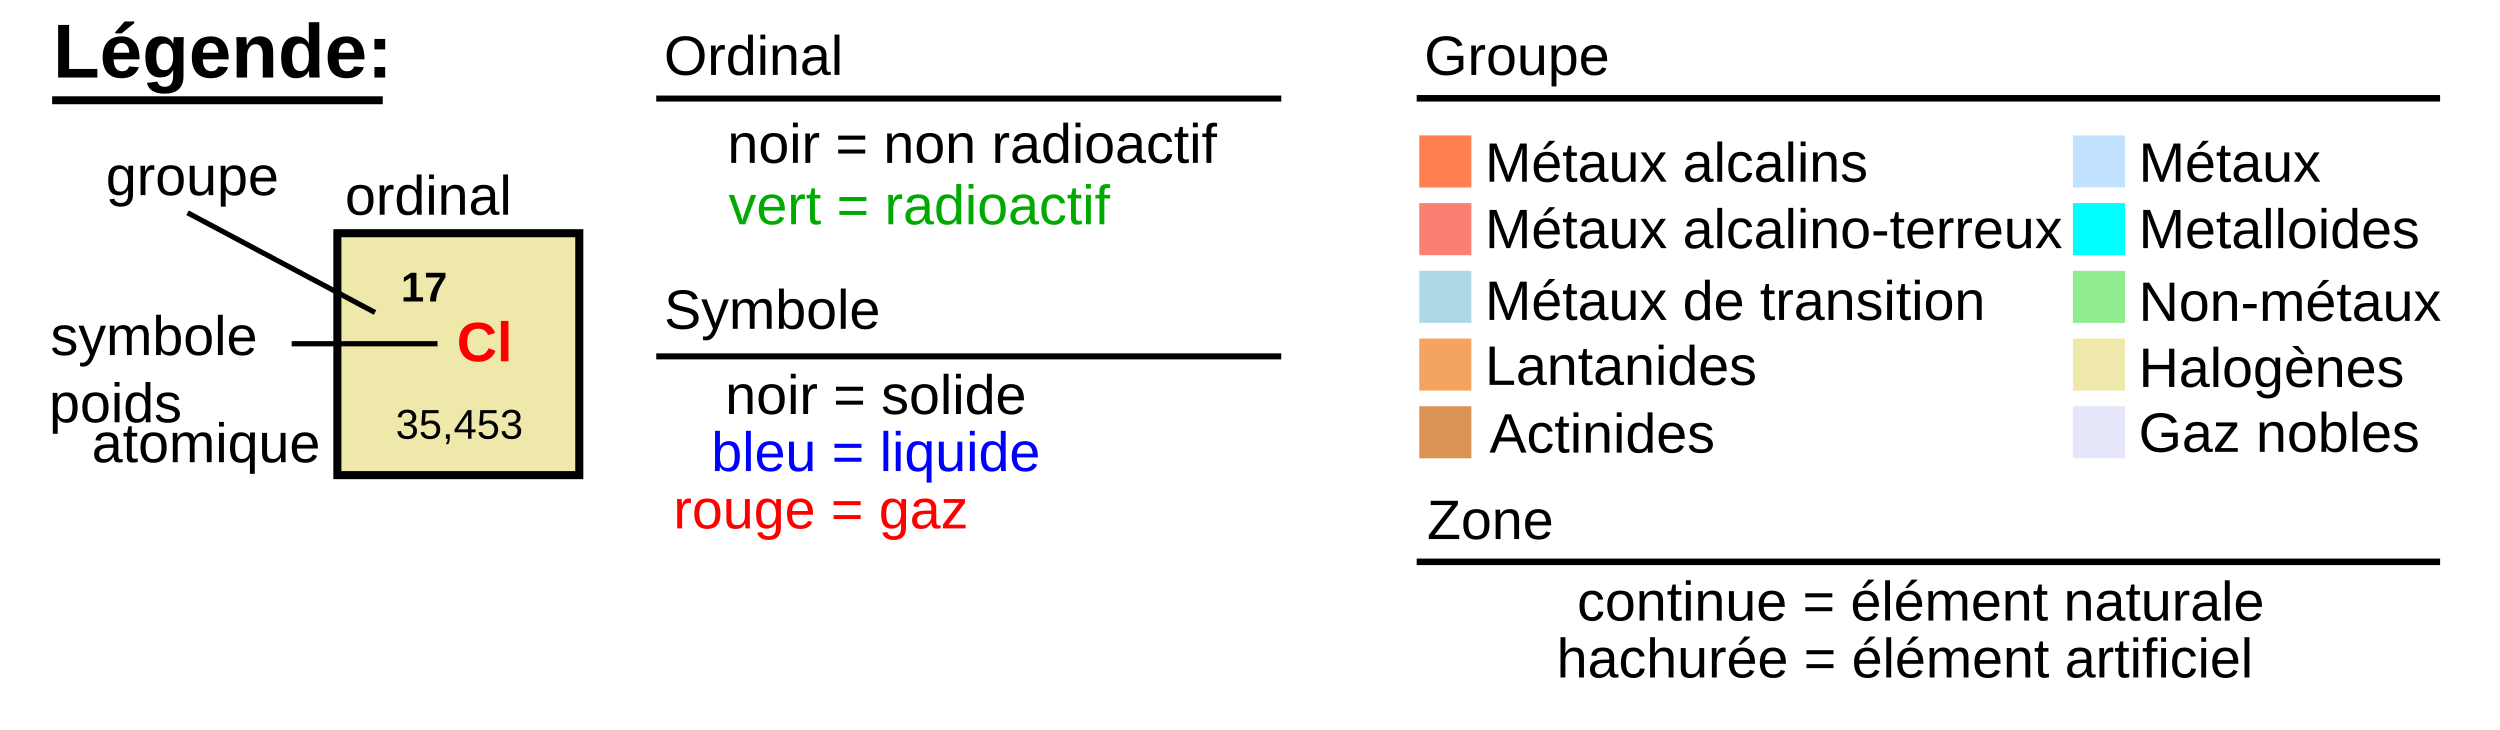
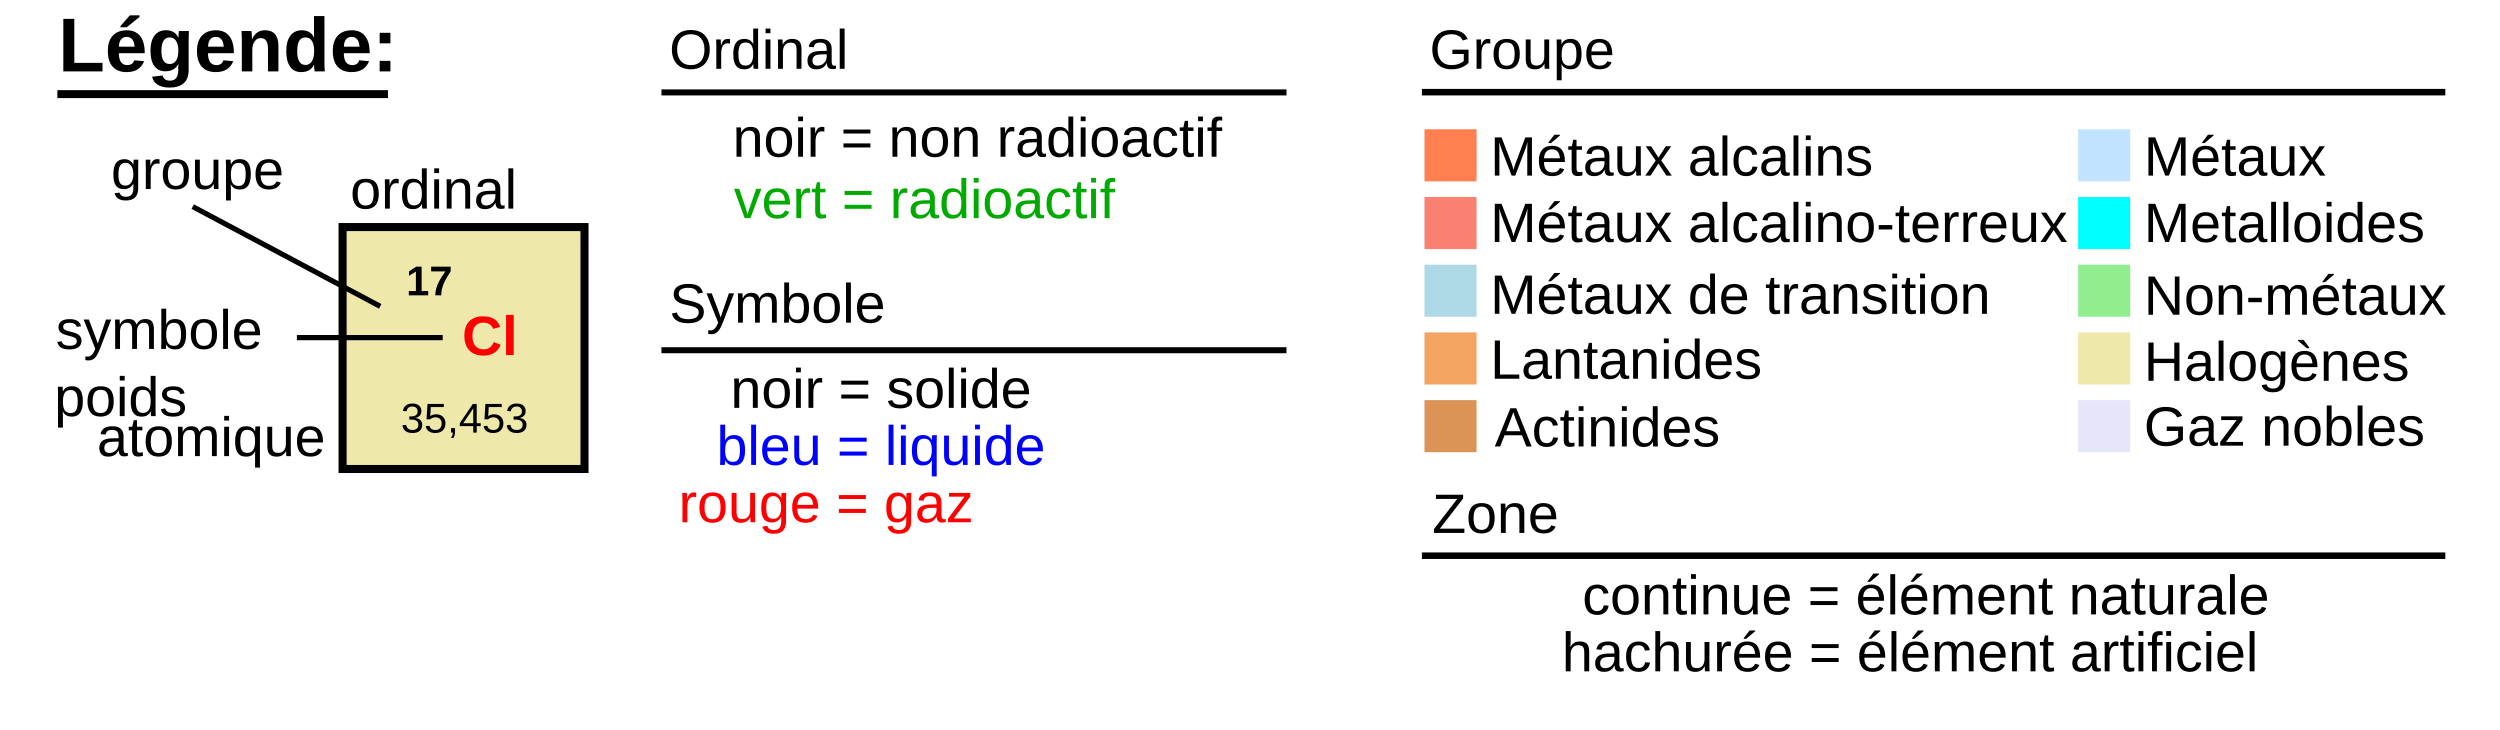
- <svg xmlns="http://www.w3.org/2000/svg" width="480" height="140" viewBox="0 0 480 140" version="1.1" id="svg970">
+ <svg xmlns="http://www.w3.org/2000/svg" width="960" height="280" viewBox="0 0 960 280" version="1.1" id="svg970">
  <defs id="defs964" />
-   <g id="layer1" transform="translate(0,-251.8687)">
-     <text id="text1515" style="font-size:10.667px;font-family:'Liberation Sans', sans-serif;text-anchor:middle;fill:#000000;stroke:none;stroke-width:0.75;stroke-linecap:square;-inkscape-font-specification:'Liberation Sans, sans-serif, Normal';font-weight:normal;font-style:normal;font-stretch:normal;font-variant:normal;text-align:center;writing-mode:lr;font-variant-ligatures:normal;font-variant-caps:normal;font-variant-numeric:normal;font-feature-settings:normal;" x="82.25" y="293.099">
-       <tspan style="font-size:10.667px;-inkscape-font-specification:'Liberation Sans, sans-serif, Normal';font-family:'Liberation Sans', sans-serif;font-weight:normal;font-style:normal;font-stretch:normal;font-variant:normal;text-anchor:middle;text-align:center;writing-mode:lr;font-variant-ligatures:normal;font-variant-caps:normal;font-variant-numeric:normal;font-feature-settings:normal;" id="tspan928">ordinal</tspan>
+   <g id="layer1" transform="translate(0,-111.8687)">
+     <text id="text1515" style="font-style:normal;font-variant:normal;font-weight:normal;font-stretch:normal;font-size:21.333px;font-family:'Liberation Sans';-inkscape-font-specification:'Liberation Sans, sans-serif, Normal';font-variant-ligatures:normal;font-variant-caps:normal;font-variant-numeric:normal;font-feature-settings:normal;text-align:center;writing-mode:lr-tb;text-anchor:middle;fill:#000000;stroke:none;stroke-width:1.5;stroke-linecap:square" x="166.5" y="191.972">
+       <tspan style="font-style:normal;font-variant:normal;font-weight:normal;font-stretch:normal;font-size:21.333px;font-family:'Liberation Sans';-inkscape-font-specification:'Liberation Sans, sans-serif, Normal';font-variant-ligatures:normal;font-variant-caps:normal;font-variant-numeric:normal;font-feature-settings:normal;text-align:center;writing-mode:lr-tb;text-anchor:middle;stroke-width:1.5" id="tspan928">ordinal</tspan>
    </text>
-     <text id="text1525" style="font-size:10.667px;font-family:'Liberation Sans', sans-serif;text-anchor:middle;fill:#000000;stroke:none;stroke-width:0.75;stroke-linecap:square;-inkscape-font-specification:'Liberation Sans, sans-serif, Normal';font-weight:normal;font-style:normal;font-stretch:normal;font-variant:normal;text-align:center;writing-mode:lr;font-variant-ligatures:normal;font-variant-caps:normal;font-variant-numeric:normal;font-feature-settings:normal;" x="36.929" y="289.332">
-       <tspan id="tspan890" style="font-size:10.667px;stroke-width:0.75;-inkscape-font-specification:'Liberation Sans, sans-serif, Normal';font-family:'Liberation Sans', sans-serif;font-weight:normal;font-style:normal;font-stretch:normal;font-variant:normal;text-anchor:middle;text-align:center;writing-mode:lr;font-variant-ligatures:normal;font-variant-caps:normal;font-variant-numeric:normal;font-feature-settings:normal;">groupe</tspan>
+     <text id="text1525" style="font-style:normal;font-variant:normal;font-weight:normal;font-stretch:normal;font-size:21.333px;font-family:'Liberation Sans';-inkscape-font-specification:'Liberation Sans, sans-serif, Normal';font-variant-ligatures:normal;font-variant-caps:normal;font-variant-numeric:normal;font-feature-settings:normal;text-align:center;writing-mode:lr-tb;text-anchor:middle;fill:#000000;stroke:none;stroke-width:1.5;stroke-linecap:square" x="75.857" y="184.438">
+       <tspan id="tspan890" style="font-style:normal;font-variant:normal;font-weight:normal;font-stretch:normal;font-size:21.333px;font-family:'Liberation Sans';-inkscape-font-specification:'Liberation Sans, sans-serif, Normal';font-variant-ligatures:normal;font-variant-caps:normal;font-variant-numeric:normal;font-feature-settings:normal;text-align:center;writing-mode:lr-tb;text-anchor:middle;stroke-width:1.5">groupe</tspan>
    </text>
-     <rect id="LegBoxRand-9" x="64.774" y="296.643" width="46.452" height="46.452" style="font-size:12px;font-family:'Liberation Sans';fill:#eee8aa;fill-opacity:1;stroke:#000000;stroke-width:1.548;stroke-linecap:square" />
-     <path style="font-size:12px;font-family:'Liberation Sans';fill:#000000;stroke:#000000;stroke-width:1;stroke-miterlimit:4;stroke-dasharray:none" d="m 72,311.869 -36,-19.152" id="LegLinieSerie-3" />
-     <text id="text1503-6" style="font-weight:bold;font-size:9px;font-family:'Liberation Sans', sans-serif;text-anchor:end;fill:#ff0000;stroke:none;stroke-width:0.75;stroke-linecap:square" x="98.387" y="321.226">
-       <tspan style="font-size:10.667px" id="tspan932-0">Cl</tspan>
+     <rect id="LegBoxRand-9" x="131.548" y="199.06" width="92.903" height="92.903" style="font-size:12px;font-family:'Liberation Sans';fill:#eee8aa;fill-opacity:1;stroke:#000000;stroke-width:3.097;stroke-linecap:square" />
+     <path style="font-size:12px;font-family:'Liberation Sans';fill:#000000;stroke:#000000;stroke-width:2;stroke-miterlimit:4;stroke-dasharray:none" d="M 146,229.512 74,191.208" id="LegLinieSerie-3" />
+     <text id="text1503-6" style="font-weight:bold;font-size:18px;font-family:'Liberation Sans';text-anchor:end;fill:#ff0000;stroke:none;stroke-width:1.5;stroke-linecap:square" x="198.774" y="248.226">
+       <tspan style="font-size:21.333px;stroke-width:1.5" id="tspan932-0">Cl</tspan>
    </text>
-     <text id="text1505-6" style="font-weight:bold;font-size:9px;font-family:'Liberation Sans', sans-serif;text-anchor:start;fill:#000000;stroke:none;stroke-width:0.75;stroke-linecap:square" x="76.984" y="309.751">
-       <tspan style="font-style:normal;font-variant:normal;font-weight:bold;font-stretch:normal;font-size:8px;font-family:'Liberation Sans', sans-serif;-inkscape-font-specification:'Liberation Sans, sans-serif Bold'" id="tspan934-2">17</tspan>
+     <text id="text1505-6" style="font-weight:bold;font-size:18px;font-family:'Liberation Sans';text-anchor:start;fill:#000000;stroke:none;stroke-width:1.5;stroke-linecap:square" x="155.968" y="225.277">
+       <tspan style="font-style:normal;font-variant:normal;font-weight:bold;font-stretch:normal;font-size:16px;font-family:'Liberation Sans';-inkscape-font-specification:'Liberation Sans, sans-serif Bold';stroke-width:1.5" id="tspan934-2">17</tspan>
    </text>
-     <text id="text1509-6" style="font-size:6.75px;font-family:'Liberation Sans', sans-serif;text-anchor:start;fill:#000000;stroke:none;stroke-width:0.75;stroke-linecap:square" x="75.963" y="336.108">
-       <tspan style="font-size:8px" id="tspan930-1">35,453</tspan>
+     <text id="text1509-6" style="font-size:13.5px;font-family:'Liberation Sans';text-anchor:start;fill:#000000;stroke:none;stroke-width:1.5;stroke-linecap:square" x="153.927" y="277.991">
+       <tspan style="font-size:16px;stroke-width:1.5" id="tspan930-1">35,453</tspan>
    </text>
-     <path id="path1106" d="M 84,317.869 H 56" style="font-size:12px;font-family:'Liberation Sans';fill:#000000;stroke:#000000;stroke-width:1;stroke-miterlimit:4;stroke-dasharray:none" />
-     <text id="text1517" style="font-style:normal;font-variant:normal;font-weight:normal;font-stretch:normal;font-size:10.667px;font-family:'Liberation Sans', sans-serif;-inkscape-font-specification:'Liberation Sans, sans-serif, Normal';font-variant-ligatures:normal;font-variant-caps:normal;font-variant-numeric:normal;font-feature-settings:normal;text-align:end;writing-mode:lr-tb;text-anchor:end;fill:#000000;stroke:none;stroke-width:0.75;stroke-linecap:square" x="49.422" y="320.037">symbole</text>
-     <text id="text1529" style="font-size:9px;font-family:'Liberation Sans', sans-serif;fill:#000000;stroke:none;stroke-width:0.75;stroke-linecap:square" y="266.251" x="127.495">
-       <tspan style="font-size:10.667px" id="tspan1794">Ordinal</tspan>
+     <path id="path1106" d="M 170,241.512 H 114" style="font-size:12px;font-family:'Liberation Sans';fill:#000000;stroke:#000000;stroke-width:2;stroke-miterlimit:4;stroke-dasharray:none" />
+     <text id="text1517" style="font-style:normal;font-variant:normal;font-weight:normal;font-stretch:normal;font-size:21.333px;font-family:'Liberation Sans';-inkscape-font-specification:'Liberation Sans, sans-serif, Normal';font-variant-ligatures:normal;font-variant-caps:normal;font-variant-numeric:normal;font-feature-settings:normal;text-align:end;writing-mode:lr-tb;text-anchor:end;fill:#000000;stroke:none;stroke-width:1.5;stroke-linecap:square" x="100.844" y="245.848">symbole</text>
+     <text id="text1529" style="font-size:18px;font-family:'Liberation Sans';fill:#000000;stroke:none;stroke-width:1.5;stroke-linecap:square" y="138.276" x="256.989">
+       <tspan style="font-size:21.333px;stroke-width:1.5" id="tspan1794">Ordinal</tspan>
    </text>
-     <line id="line1531" style="font-size:12px;font-family:'Liberation Sans', sans-serif;fill:none;stroke:#000000;stroke-width:1.156;stroke-linecap:square" y2="270.791" x2="245.431" y1="270.791" x1="126.578" />
-     <text id="text1537" style="font-style:normal;font-variant:normal;font-weight:normal;font-stretch:normal;font-size:9px;font-family:'Liberation Sans';-inkscape-font-specification:'Liberation Sans, Normal';font-variant-ligatures:normal;font-variant-caps:normal;font-variant-numeric:normal;font-feature-settings:normal;text-align:start;writing-mode:lr-tb;text-anchor:start;fill:#000000;stroke:none;stroke-width:0.75;stroke-linecap:square" x="139.667" y="283.144">
-       <tspan id="tspan9444" x="139.667" y="283.144" style="font-size:10.667px;stroke-width:0.75">noir = non radioactif</tspan>
+     <line id="line1531" style="font-size:12px;font-family:'Liberation Sans';fill:none;stroke:#000000;stroke-width:2.313;stroke-linecap:square" y2="147.355" x2="492.863" y1="147.355" x1="255.157" />
+     <text id="text1537" style="font-style:normal;font-variant:normal;font-weight:normal;font-stretch:normal;font-size:18px;font-family:'Liberation Sans';-inkscape-font-specification:'Liberation Sans, Normal';font-variant-ligatures:normal;font-variant-caps:normal;font-variant-numeric:normal;font-feature-settings:normal;text-align:start;writing-mode:lr-tb;text-anchor:start;fill:#000000;stroke:none;stroke-width:1.5;stroke-linecap:square" x="281.335" y="172.062">
+       <tspan id="tspan9444" x="281.335" y="172.062" style="font-size:21.333px;stroke-width:1.5">noir = non radioactif</tspan>
    </text>
-     <text id="text1543" style="font-style:normal;font-variant:normal;font-weight:normal;font-stretch:normal;font-size:9px;font-family:'Liberation Sans';-inkscape-font-specification:'Liberation Sans, Normal';font-variant-ligatures:normal;font-variant-caps:normal;font-variant-numeric:normal;font-feature-settings:normal;text-align:start;writing-mode:lr-tb;text-anchor:start;fill:#00aa00;stroke:none;stroke-width:0.75;stroke-linecap:square" x="139.893" y="294.93">
-       <tspan id="tspan9442" x="139.893" y="294.93" style="font-size:10.667px;stroke-width:0.75">vert = radioactif</tspan>
+     <text id="text1543" style="font-style:normal;font-variant:normal;font-weight:normal;font-stretch:normal;font-size:18px;font-family:'Liberation Sans';-inkscape-font-specification:'Liberation Sans, Normal';font-variant-ligatures:normal;font-variant-caps:normal;font-variant-numeric:normal;font-feature-settings:normal;text-align:start;writing-mode:lr-tb;text-anchor:start;fill:#00aa00;stroke:none;stroke-width:1.5;stroke-linecap:square" x="281.786" y="195.634">
+       <tspan id="tspan9442" x="281.786" y="195.634" style="font-size:21.333px;stroke-width:1.5">vert = radioactif</tspan>
    </text>
-     <text id="text1546" style="font-size:9px;font-family:'Liberation Sans', sans-serif;fill:#000000;stroke:none;stroke-width:0.75;stroke-linecap:square" y="315.001" x="127.516">
-       <tspan style="font-size:10.667px" id="tspan1796">Symbole</tspan>
+     <text id="text1546" style="font-size:18px;font-family:'Liberation Sans';fill:#000000;stroke:none;stroke-width:1.5;stroke-linecap:square" y="235.777" x="257.031">
+       <tspan style="font-size:21.333px;stroke-width:1.5" id="tspan1796">Symbole</tspan>
    </text>
-     <line id="line1548" style="font-size:12px;font-family:'Liberation Sans', sans-serif;fill:none;stroke:#000000;stroke-width:1.156;stroke-linecap:square" y2="320.291" x2="245.422" y1="320.291" x1="126.578" />
-     <text id="text1554" style="font-style:normal;font-variant:normal;font-weight:normal;font-stretch:normal;font-size:9px;font-family:'Liberation Sans';-inkscape-font-specification:'Liberation Sans, Normal';font-variant-ligatures:normal;font-variant-caps:normal;font-variant-numeric:normal;font-feature-settings:normal;text-align:start;writing-mode:lr-tb;text-anchor:start;fill:#000000;stroke:none;stroke-width:0.75;stroke-linecap:square" x="139.25" y="331.358">
-       <tspan id="tspan9463" x="139.25" y="331.358" style="font-size:10.667px;stroke-width:0.75">noir = solide</tspan>
+     <line id="line1548" style="font-size:12px;font-family:'Liberation Sans';fill:none;stroke:#000000;stroke-width:2.313;stroke-linecap:square" y2="246.355" x2="492.844" y1="246.355" x1="255.156" />
+     <text id="text1554" style="font-style:normal;font-variant:normal;font-weight:normal;font-stretch:normal;font-size:18px;font-family:'Liberation Sans';-inkscape-font-specification:'Liberation Sans, Normal';font-variant-ligatures:normal;font-variant-caps:normal;font-variant-numeric:normal;font-feature-settings:normal;text-align:start;writing-mode:lr-tb;text-anchor:start;fill:#000000;stroke:none;stroke-width:1.5;stroke-linecap:square" x="280.5" y="268.491">
+       <tspan id="tspan9463" x="280.5" y="268.491" style="font-size:21.333px;stroke-width:1.5">noir = solide</tspan>
    </text>
-     <text id="text1560" style="font-style:normal;font-variant:normal;font-weight:normal;font-stretch:normal;font-size:9px;font-family:'Liberation Sans';-inkscape-font-specification:'Liberation Sans, Normal';font-variant-ligatures:normal;font-variant-caps:normal;font-variant-numeric:normal;font-feature-settings:normal;text-align:start;writing-mode:lr-tb;text-anchor:start;fill:#0000ff;stroke:none;stroke-width:0.75;stroke-linecap:square" x="136.572" y="342.311">
-       <tspan id="tspan9465" x="136.572" y="342.311" style="font-size:10.667px;stroke-width:0.75">bleu = liquide</tspan>
+     <text id="text1560" style="font-style:normal;font-variant:normal;font-weight:normal;font-stretch:normal;font-size:18px;font-family:'Liberation Sans';-inkscape-font-specification:'Liberation Sans, Normal';font-variant-ligatures:normal;font-variant-caps:normal;font-variant-numeric:normal;font-feature-settings:normal;text-align:start;writing-mode:lr-tb;text-anchor:start;fill:#0000ff;stroke:none;stroke-width:1.5;stroke-linecap:square" x="275.143" y="290.395">
+       <tspan id="tspan9465" x="275.143" y="290.395" style="font-size:21.333px;stroke-width:1.5">bleu = liquide</tspan>
    </text>
-     <text id="text1566" style="font-style:normal;font-variant:normal;font-weight:normal;font-stretch:normal;font-size:9px;font-family:'Liberation Sans';-inkscape-font-specification:'Liberation Sans, Normal';font-variant-ligatures:normal;font-variant-caps:normal;font-variant-numeric:normal;font-feature-settings:normal;text-align:start;writing-mode:lr-tb;text-anchor:start;fill:#ff0000;stroke:none;stroke-width:0.75;stroke-linecap:square" x="129.292" y="353.323">
-       <tspan id="tspan9467" x="129.292" y="353.323" style="font-size:10.667px;stroke-width:0.75">rouge = gaz</tspan>
+     <text id="text1566" style="font-style:normal;font-variant:normal;font-weight:normal;font-stretch:normal;font-size:18px;font-family:'Liberation Sans';-inkscape-font-specification:'Liberation Sans, Normal';font-variant-ligatures:normal;font-variant-caps:normal;font-variant-numeric:normal;font-feature-settings:normal;text-align:start;writing-mode:lr-tb;text-anchor:start;fill:#ff0000;stroke:none;stroke-width:1.5;stroke-linecap:square" x="260.583" y="312.419">
+       <tspan id="tspan9467" x="260.583" y="312.419" style="font-size:21.333px;stroke-width:1.5">rouge = gaz</tspan>
    </text>
-     <text style="font-size:9px;font-family:'Liberation Sans', sans-serif;fill:#000000;stroke:none;stroke-width:0.75;stroke-linecap:square" id="text1569" y="266.251" x="273.464">
-       <tspan style="font-size:10.667px" id="tspan1779">Groupe</tspan>
+     <text style="font-size:18px;font-family:'Liberation Sans';fill:#000000;stroke:none;stroke-width:1.5;stroke-linecap:square" id="text1569" y="138.276" x="548.928">
+       <tspan style="font-size:21.333px;stroke-width:1.5" id="tspan1779">Groupe</tspan>
    </text>
-     <line id="line1571" style="font-size:12px;font-family:'Liberation Sans', sans-serif;fill:none;stroke:#000000;stroke-width:1.253;stroke-linecap:square" y2="270.742" x2="467.876" y1="270.742" x1="272.63" />
-     <rect style="font-size:12px;font-family:'Liberation Sans', sans-serif;fill:#ff7f50;fill-opacity:1;stroke:none;stroke-width:1;stroke-linecap:square" id="SmallFarbe01" height="10" width="10" y="277.869" x="272.5" />
-     <rect style="font-size:12px;font-family:'Liberation Sans', sans-serif;fill:#fa8072;fill-opacity:1;stroke:none;stroke-width:1;stroke-linecap:square" id="SmallFarbe02" height="10" width="10" y="290.869" x="272.5" />
-     <rect style="font-size:12px;font-family:'Liberation Sans', sans-serif;fill:#add8e6;fill-opacity:1;stroke:none;stroke-width:1;stroke-linecap:square" id="SmallFarbe03" height="10" width="10" y="303.869" x="272.5" />
-     <rect style="font-size:12px;font-family:'Liberation Sans', sans-serif;fill:#f4a460;fill-opacity:1;stroke:none;stroke-width:1;stroke-linecap:square" id="SmallFarbe04" height="10" width="10" y="316.869" x="272.5" />
-     <rect style="font-size:12px;font-family:'Liberation Sans', sans-serif;fill:#db9356;fill-opacity:1;stroke:none;stroke-width:1;stroke-linecap:square" id="SmallFarbe05" height="10" width="10" y="329.869" x="272.5" />
-     <rect style="font-size:12px;font-family:'Liberation Sans', sans-serif;fill:#c1e3ff;fill-opacity:1;stroke:none;stroke-width:1;stroke-linecap:square" id="SmallFarbe06" height="10" width="10" y="277.869" x="398" />
-     <rect style="font-size:12px;font-family:'Liberation Sans', sans-serif;fill:#00ffff;fill-opacity:1;stroke:none;stroke-width:1;stroke-linecap:square" id="SmallFarbe07" height="10" width="10" y="290.869" x="398" />
-     <rect style="font-size:12px;font-family:'Liberation Sans', sans-serif;fill:#90ee90;fill-opacity:1;stroke:none;stroke-width:1;stroke-linecap:square" id="SmallFarbe08" height="10" width="10" y="303.869" x="398" />
-     <rect style="font-size:12px;font-family:'Liberation Sans', sans-serif;fill:#eee8aa;fill-opacity:1;stroke:none;stroke-width:1;stroke-linecap:square" id="SmallFarbe09" height="10" width="10" y="316.869" x="398" />
-     <rect style="font-size:12px;font-family:'Liberation Sans', sans-serif;fill:#e6e6fa;fill-opacity:1;stroke:none;stroke-width:1;stroke-linecap:square" id="SmallFarbe10" height="10" width="10" y="329.869" x="398" />
-     <text style="font-style:normal;font-variant:normal;font-weight:normal;font-stretch:normal;font-size:10.667px;font-family:'Liberation Sans';-inkscape-font-specification:'Liberation Sans, Normal';font-variant-ligatures:normal;font-variant-caps:normal;font-variant-numeric:normal;font-feature-settings:normal;text-align:start;writing-mode:lr-tb;text-anchor:start;fill:#000000;stroke:none;stroke-width:0.75;stroke-linecap:square" id="text1583" y="286.765" x="285.125">Métaux alcalins</text>
-     <text style="font-style:normal;font-variant:normal;font-weight:normal;font-stretch:normal;font-size:10.667px;font-family:'Liberation Sans';-inkscape-font-specification:'Liberation Sans, Normal';font-variant-ligatures:normal;font-variant-caps:normal;font-variant-numeric:normal;font-feature-settings:normal;text-align:start;writing-mode:lr-tb;text-anchor:start;fill:#000000;stroke:none;stroke-width:0.75;stroke-linecap:square" id="text1585" y="299.515" x="285.125">Métaux alcalino-terreux</text>
-     <text style="font-style:normal;font-variant:normal;font-weight:normal;font-stretch:normal;font-size:10.667px;font-family:'Liberation Sans';-inkscape-font-specification:'Liberation Sans, Normal';font-variant-ligatures:normal;font-variant-caps:normal;font-variant-numeric:normal;font-feature-settings:normal;text-align:start;writing-mode:lr-tb;text-anchor:start;fill:#000000;stroke:none;stroke-width:0.75;stroke-linecap:square" id="text1587" y="313.298" x="285.125">Métaux de transition</text>
-     <text style="font-style:normal;font-variant:normal;font-weight:normal;font-stretch:normal;font-size:10.667px;font-family:'Liberation Sans';-inkscape-font-specification:'Liberation Sans, Normal';font-variant-ligatures:normal;font-variant-caps:normal;font-variant-numeric:normal;font-feature-settings:normal;text-align:start;writing-mode:lr-tb;text-anchor:start;fill:#000000;stroke:none;stroke-width:0.75;stroke-linecap:square" id="text1589" y="325.765" x="285.125">Lantanides</text>
-     <text style="font-style:normal;font-variant:normal;font-weight:normal;font-stretch:normal;font-size:10.667px;font-family:'Liberation Sans';-inkscape-font-specification:'Liberation Sans, Normal';font-variant-ligatures:normal;font-variant-caps:normal;font-variant-numeric:normal;font-feature-settings:normal;text-align:start;writing-mode:lr-tb;text-anchor:start;fill:#000000;stroke:none;stroke-width:0.75;stroke-linecap:square" id="text1591" y="338.765" x="285.98">Actinides</text>
-     <text style="font-style:normal;font-variant:normal;font-weight:normal;font-stretch:normal;font-size:10.667px;font-family:'Liberation Sans';-inkscape-font-specification:'Liberation Sans, Normal';font-variant-ligatures:normal;font-variant-caps:normal;font-variant-numeric:normal;font-feature-settings:normal;text-align:start;writing-mode:lr-tb;text-anchor:start;fill:#000000;stroke:none;stroke-width:0.75;stroke-linecap:square" id="text1593" y="286.765" x="410.625">Métaux</text>
-     <text style="font-style:normal;font-variant:normal;font-weight:normal;font-stretch:normal;font-size:10.667px;font-family:'Liberation Sans';-inkscape-font-specification:'Liberation Sans, Normal';font-variant-ligatures:normal;font-variant-caps:normal;font-variant-numeric:normal;font-feature-settings:normal;text-align:start;writing-mode:lr-tb;text-anchor:start;fill:#000000;stroke:none;stroke-width:0.75;stroke-linecap:square" id="text1595" y="299.515" x="410.625">Metalloides</text>
-     <text style="font-style:normal;font-variant:normal;font-weight:normal;font-stretch:normal;font-size:10.667px;font-family:'Liberation Sans';-inkscape-font-specification:'Liberation Sans, Normal';font-variant-ligatures:normal;font-variant-caps:normal;font-variant-numeric:normal;font-feature-settings:normal;text-align:start;writing-mode:lr-tb;text-anchor:start;fill:#000000;stroke:none;stroke-width:0.75;stroke-linecap:square" id="text1597" y="313.479" x="410.625">Non-métaux</text>
-     <text style="font-style:normal;font-variant:normal;font-weight:normal;font-stretch:normal;font-size:10.667px;font-family:'Liberation Sans';-inkscape-font-specification:'Liberation Sans, Normal';font-variant-ligatures:normal;font-variant-caps:normal;font-variant-numeric:normal;font-feature-settings:normal;text-align:start;writing-mode:lr-tb;text-anchor:start;fill:#000000;stroke:none;stroke-width:0.75;stroke-linecap:square" id="text1599" y="326.155" x="410.625">Halogènes</text>
-     <text style="font-style:normal;font-variant:normal;font-weight:normal;font-stretch:normal;font-size:10.667px;font-family:'Liberation Sans';-inkscape-font-specification:'Liberation Sans, Normal';font-variant-ligatures:normal;font-variant-caps:normal;font-variant-numeric:normal;font-feature-settings:normal;text-align:start;writing-mode:lr-tb;text-anchor:start;fill:#000000;stroke:none;stroke-width:0.75;stroke-linecap:square" id="text1601" y="338.619" x="410.625">Gaz nobles</text>
-     <text id="text1604" style="font-size:9px;font-family:'Liberation Sans', sans-serif;fill:#000000;stroke:none;stroke-width:0.75;stroke-linecap:square" y="355.369" x="273.98">
-       <tspan id="tspan1781" style="font-size:10.667px">Zone</tspan>
+     <line id="line1571" style="font-size:12px;font-family:'Liberation Sans';fill:none;stroke:#000000;stroke-width:2.505;stroke-linecap:square" y2="147.259" x2="937.752" y1="147.259" x1="547.261" />
+     <rect style="font-size:12px;font-family:'Liberation Sans';fill:#ff7f50;fill-opacity:1;stroke:none;stroke-width:2;stroke-linecap:square" id="SmallFarbe01" height="20" width="20" y="161.512" x="547.001" />
+     <rect style="font-size:12px;font-family:'Liberation Sans';fill:#fa8072;fill-opacity:1;stroke:none;stroke-width:2;stroke-linecap:square" id="SmallFarbe02" height="20" width="20" y="187.512" x="547.001" />
+     <rect style="font-size:12px;font-family:'Liberation Sans';fill:#add8e6;fill-opacity:1;stroke:none;stroke-width:2;stroke-linecap:square" id="SmallFarbe03" height="20" width="20" y="213.512" x="547.001" />
+     <rect style="font-size:12px;font-family:'Liberation Sans';fill:#f4a460;fill-opacity:1;stroke:none;stroke-width:2;stroke-linecap:square" id="SmallFarbe04" height="20" width="20" y="239.512" x="547.001" />
+     <rect style="font-size:12px;font-family:'Liberation Sans';fill:#db9356;fill-opacity:1;stroke:none;stroke-width:2;stroke-linecap:square" id="SmallFarbe05" height="20" width="20" y="265.512" x="547.001" />
+     <rect style="font-size:12px;font-family:'Liberation Sans';fill:#c1e3ff;fill-opacity:1;stroke:none;stroke-width:2;stroke-linecap:square" id="SmallFarbe06" height="20" width="20" y="161.512" x="798.001" />
+     <rect style="font-size:12px;font-family:'Liberation Sans';fill:#00ffff;fill-opacity:1;stroke:none;stroke-width:2;stroke-linecap:square" id="SmallFarbe07" height="20" width="20" y="187.512" x="798.001" />
+     <rect style="font-size:12px;font-family:'Liberation Sans';fill:#90ee90;fill-opacity:1;stroke:none;stroke-width:2;stroke-linecap:square" id="SmallFarbe08" height="20" width="20" y="213.512" x="798.001" />
+     <rect style="font-size:12px;font-family:'Liberation Sans';fill:#eee8aa;fill-opacity:1;stroke:none;stroke-width:2;stroke-linecap:square" id="SmallFarbe09" height="20" width="20" y="239.512" x="798.001" />
+     <rect style="font-size:12px;font-family:'Liberation Sans';fill:#e6e6fa;fill-opacity:1;stroke:none;stroke-width:2;stroke-linecap:square" id="SmallFarbe10" height="20" width="20" y="265.512" x="798.001" />
+     <text style="font-style:normal;font-variant:normal;font-weight:normal;font-stretch:normal;font-size:21.333px;font-family:'Liberation Sans';-inkscape-font-specification:'Liberation Sans, Normal';font-variant-ligatures:normal;font-variant-caps:normal;font-variant-numeric:normal;font-feature-settings:normal;text-align:start;writing-mode:lr-tb;text-anchor:start;fill:#000000;stroke:none;stroke-width:1.5;stroke-linecap:square" id="text1583" y="179.303" x="572.251">Métaux alcalins</text>
+     <text style="font-style:normal;font-variant:normal;font-weight:normal;font-stretch:normal;font-size:21.333px;font-family:'Liberation Sans';-inkscape-font-specification:'Liberation Sans, Normal';font-variant-ligatures:normal;font-variant-caps:normal;font-variant-numeric:normal;font-feature-settings:normal;text-align:start;writing-mode:lr-tb;text-anchor:start;fill:#000000;stroke:none;stroke-width:1.5;stroke-linecap:square" id="text1585" y="204.803" x="572.251">Métaux alcalino-terreux</text>
+     <text style="font-style:normal;font-variant:normal;font-weight:normal;font-stretch:normal;font-size:21.333px;font-family:'Liberation Sans';-inkscape-font-specification:'Liberation Sans, Normal';font-variant-ligatures:normal;font-variant-caps:normal;font-variant-numeric:normal;font-feature-settings:normal;text-align:start;writing-mode:lr-tb;text-anchor:start;fill:#000000;stroke:none;stroke-width:1.5;stroke-linecap:square" id="text1587" y="232.37" x="572.251">Métaux de transition</text>
+     <text style="font-style:normal;font-variant:normal;font-weight:normal;font-stretch:normal;font-size:21.333px;font-family:'Liberation Sans';-inkscape-font-specification:'Liberation Sans, Normal';font-variant-ligatures:normal;font-variant-caps:normal;font-variant-numeric:normal;font-feature-settings:normal;text-align:start;writing-mode:lr-tb;text-anchor:start;fill:#000000;stroke:none;stroke-width:1.5;stroke-linecap:square" id="text1589" y="257.303" x="572.251">Lantanides</text>
+     <text style="font-style:normal;font-variant:normal;font-weight:normal;font-stretch:normal;font-size:21.333px;font-family:'Liberation Sans';-inkscape-font-specification:'Liberation Sans, Normal';font-variant-ligatures:normal;font-variant-caps:normal;font-variant-numeric:normal;font-feature-settings:normal;text-align:start;writing-mode:lr-tb;text-anchor:start;fill:#000000;stroke:none;stroke-width:1.5;stroke-linecap:square" id="text1591" y="283.303" x="573.959">Actinides</text>
+     <text style="font-style:normal;font-variant:normal;font-weight:normal;font-stretch:normal;font-size:21.333px;font-family:'Liberation Sans';-inkscape-font-specification:'Liberation Sans, Normal';font-variant-ligatures:normal;font-variant-caps:normal;font-variant-numeric:normal;font-feature-settings:normal;text-align:start;writing-mode:lr-tb;text-anchor:start;fill:#000000;stroke:none;stroke-width:1.5;stroke-linecap:square" id="text1593" y="179.303" x="823.251">Métaux</text>
+     <text style="font-style:normal;font-variant:normal;font-weight:normal;font-stretch:normal;font-size:21.333px;font-family:'Liberation Sans';-inkscape-font-specification:'Liberation Sans, Normal';font-variant-ligatures:normal;font-variant-caps:normal;font-variant-numeric:normal;font-feature-settings:normal;text-align:start;writing-mode:lr-tb;text-anchor:start;fill:#000000;stroke:none;stroke-width:1.5;stroke-linecap:square" id="text1595" y="204.803" x="823.251">Metalloides</text>
+     <text style="font-style:normal;font-variant:normal;font-weight:normal;font-stretch:normal;font-size:21.333px;font-family:'Liberation Sans';-inkscape-font-specification:'Liberation Sans, Normal';font-variant-ligatures:normal;font-variant-caps:normal;font-variant-numeric:normal;font-feature-settings:normal;text-align:start;writing-mode:lr-tb;text-anchor:start;fill:#000000;stroke:none;stroke-width:1.5;stroke-linecap:square" id="text1597" y="232.731" x="823.251">Non-métaux</text>
+     <text style="font-style:normal;font-variant:normal;font-weight:normal;font-stretch:normal;font-size:21.333px;font-family:'Liberation Sans';-inkscape-font-specification:'Liberation Sans, Normal';font-variant-ligatures:normal;font-variant-caps:normal;font-variant-numeric:normal;font-feature-settings:normal;text-align:start;writing-mode:lr-tb;text-anchor:start;fill:#000000;stroke:none;stroke-width:1.5;stroke-linecap:square" id="text1599" y="258.085" x="823.251">Halogènes</text>
+     <text style="font-style:normal;font-variant:normal;font-weight:normal;font-stretch:normal;font-size:21.333px;font-family:'Liberation Sans';-inkscape-font-specification:'Liberation Sans, Normal';font-variant-ligatures:normal;font-variant-caps:normal;font-variant-numeric:normal;font-feature-settings:normal;text-align:start;writing-mode:lr-tb;text-anchor:start;fill:#000000;stroke:none;stroke-width:1.5;stroke-linecap:square" id="text1601" y="283.013" x="823.251">Gaz nobles</text>
+     <text id="text1604" style="font-size:18px;font-family:'Liberation Sans';fill:#000000;stroke:none;stroke-width:1.5;stroke-linecap:square" y="316.511" x="549.959">
+       <tspan id="tspan1781" style="font-size:21.333px;stroke-width:1.5">Zone</tspan>
    </text>
-     <line id="line1606" style="font-size:12px;font-family:'Liberation Sans', sans-serif;fill:none;stroke:#000000;stroke-width:1.253;stroke-linecap:square" y2="359.742" x2="467.876" y1="359.742" x1="272.63" />
-     <text id="text1612" style="font-style:normal;font-variant:normal;font-weight:normal;font-stretch:normal;font-size:9px;font-family:'Liberation Sans';-inkscape-font-specification:'Liberation Sans, Normal';font-variant-ligatures:normal;font-variant-caps:normal;font-variant-numeric:normal;font-feature-settings:normal;text-align:start;writing-mode:lr-tb;text-anchor:start;fill:#000000;stroke:none;stroke-width:0.75;stroke-linecap:square" x="302.803" y="371.012">
-       <tspan id="tspan9426" x="302.803" y="371.012" style="font-size:10.667px;stroke-width:0.75">continue = élément naturale</tspan>
+     <line id="line1606" style="font-size:12px;font-family:'Liberation Sans';fill:none;stroke:#000000;stroke-width:2.505;stroke-linecap:square" y2="325.259" x2="937.752" y1="325.259" x1="547.261" />
+     <text id="text1612" style="font-style:normal;font-variant:normal;font-weight:normal;font-stretch:normal;font-size:18px;font-family:'Liberation Sans';-inkscape-font-specification:'Liberation Sans, Normal';font-variant-ligatures:normal;font-variant-caps:normal;font-variant-numeric:normal;font-feature-settings:normal;text-align:start;writing-mode:lr-tb;text-anchor:start;fill:#000000;stroke:none;stroke-width:1.5;stroke-linecap:square" x="607.605" y="347.799">
+       <tspan id="tspan9426" x="607.605" y="347.799" style="font-size:21.333px;stroke-width:1.5">continue = élément naturale</tspan>
    </text>
-     <text id="text1618" style="font-style:normal;font-variant:normal;font-weight:normal;font-stretch:normal;font-size:9px;font-family:'Liberation Sans';-inkscape-font-specification:'Liberation Sans, Normal';font-variant-ligatures:normal;font-variant-caps:normal;font-variant-numeric:normal;font-feature-settings:normal;text-align:start;writing-mode:lr-tb;text-anchor:start;fill:#000000;stroke:none;stroke-width:0.75;stroke-linecap:square" x="298.882" y="381.943">
-       <tspan id="tspan9428" x="298.882" y="381.943" style="font-size:10.667px;stroke-width:0.75">hachurée = élément artificiel</tspan>
+     <text id="text1618" style="font-style:normal;font-variant:normal;font-weight:normal;font-stretch:normal;font-size:18px;font-family:'Liberation Sans';-inkscape-font-specification:'Liberation Sans, Normal';font-variant-ligatures:normal;font-variant-caps:normal;font-variant-numeric:normal;font-feature-settings:normal;text-align:start;writing-mode:lr-tb;text-anchor:start;fill:#000000;stroke:none;stroke-width:1.5;stroke-linecap:square" x="599.764" y="369.66">
+       <tspan id="tspan9428" x="599.764" y="369.66" style="font-size:21.333px;stroke-width:1.5">hachurée = élément artificiel</tspan>
    </text>
-     <text x="42.77" y="266.751" style="font-weight:bold;font-size:14.667px;font-family:'Liberation Sans', sans-serif;text-anchor:middle;fill:#000000;stroke:none;stroke-width:0.75;stroke-linecap:square;-inkscape-font-specification:'Liberation Sans, sans-serif, Bold';font-style:normal;font-stretch:normal;font-variant:normal;text-align:center;writing-mode:lr;font-variant-ligatures:normal;font-variant-caps:normal;font-variant-numeric:normal;font-feature-settings:normal;" id="text1488">
-       <tspan id="tspan888" style="font-size:14.667px;stroke-width:0.75;-inkscape-font-specification:'Liberation Sans, sans-serif, Bold';font-family:'Liberation Sans', sans-serif;font-weight:bold;font-style:normal;font-stretch:normal;font-variant:normal;text-anchor:middle;text-align:center;writing-mode:lr;font-variant-ligatures:normal;font-variant-caps:normal;font-variant-numeric:normal;font-feature-settings:normal;">Légende:</tspan>
+     <text x="87.539" y="139.277" style="font-style:normal;font-variant:normal;font-weight:bold;font-stretch:normal;font-size:29.333px;font-family:'Liberation Sans';-inkscape-font-specification:'Liberation Sans, sans-serif, Bold';font-variant-ligatures:normal;font-variant-caps:normal;font-variant-numeric:normal;font-feature-settings:normal;text-align:center;writing-mode:lr-tb;text-anchor:middle;fill:#000000;stroke:none;stroke-width:1.5;stroke-linecap:square" id="text1488">
+       <tspan id="tspan888" style="font-style:normal;font-variant:normal;font-weight:bold;font-stretch:normal;font-size:29.333px;font-family:'Liberation Sans';-inkscape-font-specification:'Liberation Sans, sans-serif, Bold';font-variant-ligatures:normal;font-variant-caps:normal;font-variant-numeric:normal;font-feature-settings:normal;text-align:center;writing-mode:lr-tb;text-anchor:middle;stroke-width:1.5">Légende:</tspan>
    </text>
-     <line x1="10.774" y1="271.119" x2="72.726" y2="271.119" style="font-weight:bold;font-size:16px;font-family:'Liberation Sans', sans-serif;fill:none;stroke:#000000;stroke-width:1.524;stroke-linecap:square" id="line1490" />
-     <text xml:space="preserve" style="font-style:normal;font-variant:normal;font-weight:normal;font-stretch:normal;font-size:12px;line-height:1.25;font-family:'Liberation Sans';-inkscape-font-specification:'Liberation Sans';font-variant-ligatures:normal;font-variant-caps:normal;font-variant-numeric:normal;font-feature-settings:normal;text-align:start;letter-spacing:0px;word-spacing:0px;writing-mode:lr-tb;text-anchor:start;fill:#000000;fill-opacity:1;stroke:none" x="30" y="331.869" id="text904">
-       <tspan id="tspan902" x="30" y="342.678" />
+     <line x1="23.549" y1="148.012" x2="147.451" y2="148.012" style="font-weight:bold;font-size:16px;font-family:'Liberation Sans';fill:none;stroke:#000000;stroke-width:3.048;stroke-linecap:square" id="line1490" />
+     <text xml:space="preserve" style="font-style:normal;font-variant:normal;font-weight:normal;font-stretch:normal;font-size:24px;line-height:1.25;font-family:'Liberation Sans';-inkscape-font-specification:'Liberation Sans';font-variant-ligatures:normal;font-variant-caps:normal;font-variant-numeric:normal;font-feature-settings:normal;text-align:start;letter-spacing:0px;word-spacing:0px;writing-mode:lr-tb;text-anchor:start;fill:#000000;fill-opacity:1;stroke:none;stroke-width:2" x="62" y="273.869" id="text904">
+       <tspan id="tspan902" x="62" y="295.487" style="stroke-width:2" />
    </text>
-     <text xml:space="preserve" style="font-style:normal;font-variant:normal;font-weight:normal;font-stretch:normal;font-size:12px;line-height:1.25;font-family:'Liberation Sans';-inkscape-font-specification:'Liberation Sans';font-variant-ligatures:normal;font-variant-caps:normal;font-variant-numeric:normal;font-feature-settings:normal;text-align:start;letter-spacing:0px;word-spacing:0px;writing-mode:lr-tb;text-anchor:start;fill:#000000;fill-opacity:1;stroke:none" x="20" y="351.869" id="text947">
-       <tspan id="tspan945" x="20" y="362.678" />
+     <text xml:space="preserve" style="font-style:normal;font-variant:normal;font-weight:normal;font-stretch:normal;font-size:24px;line-height:1.25;font-family:'Liberation Sans';-inkscape-font-specification:'Liberation Sans';font-variant-ligatures:normal;font-variant-caps:normal;font-variant-numeric:normal;font-feature-settings:normal;text-align:start;letter-spacing:0px;word-spacing:0px;writing-mode:lr-tb;text-anchor:start;fill:#000000;fill-opacity:1;stroke:none;stroke-width:2" x="42" y="313.869" id="text947">
+       <tspan id="tspan945" x="42" y="335.487" style="stroke-width:2" />
    </text>
-     <rect style="opacity:1;fill:none;fill-opacity:1;stroke:none;stroke-width:1;stroke-linecap:round;stroke-linejoin:round;stroke-miterlimit:4;stroke-dasharray:none;stroke-opacity:1" id="rect985" width="48" height="21" x="16" y="355.869" />
-     <text xml:space="preserve" style="font-style:normal;font-variant:normal;font-weight:normal;font-stretch:normal;font-size:10.667px;line-height:1.25;font-family:'Liberation Sans';-inkscape-font-specification:'Liberation Sans, Normal';font-variant-ligatures:normal;font-variant-caps:normal;font-variant-numeric:normal;font-feature-settings:normal;text-align:start;letter-spacing:0px;word-spacing:0px;writing-mode:lr-tb;text-anchor:start;fill:#000000;fill-opacity:1;stroke:none" x="9.42" y="332.94" id="text1017">
-       <tspan id="tspan1015" x="9.42" y="332.94" style="font-style:normal;font-variant:normal;font-weight:normal;font-stretch:normal;font-size:10.667px;font-family:'Liberation Sans';-inkscape-font-specification:'Liberation Sans, Normal';font-variant-ligatures:normal;font-variant-caps:normal;font-variant-numeric:normal;font-feature-settings:normal;text-align:start;writing-mode:lr-tb;text-anchor:start">poids</tspan>
+     <rect style="opacity:1;fill:none;fill-opacity:1;stroke:none;stroke-width:2;stroke-linecap:round;stroke-linejoin:round;stroke-miterlimit:4;stroke-dasharray:none;stroke-opacity:1" id="rect985" width="96" height="42" x="34" y="317.512" />
+     <text xml:space="preserve" style="font-style:normal;font-variant:normal;font-weight:normal;font-stretch:normal;font-size:21.333px;line-height:1.25;font-family:'Liberation Sans';-inkscape-font-specification:'Liberation Sans, Normal';font-variant-ligatures:normal;font-variant-caps:normal;font-variant-numeric:normal;font-feature-settings:normal;text-align:start;letter-spacing:0px;word-spacing:0px;writing-mode:lr-tb;text-anchor:start;fill:#000000;fill-opacity:1;stroke:none;stroke-width:2" x="20.84" y="271.654" id="text1017">
+       <tspan id="tspan1015" x="20.84" y="271.654" style="font-style:normal;font-variant:normal;font-weight:normal;font-stretch:normal;font-size:21.333px;font-family:'Liberation Sans';-inkscape-font-specification:'Liberation Sans, Normal';font-variant-ligatures:normal;font-variant-caps:normal;font-variant-numeric:normal;font-feature-settings:normal;text-align:start;writing-mode:lr-tb;text-anchor:start;stroke-width:2">poids</tspan>
    </text>
-     <text xml:space="preserve" style="font-style:normal;font-variant:normal;font-weight:normal;font-stretch:normal;font-size:10.667px;line-height:1.25;font-family:'Liberation Sans';-inkscape-font-specification:'Liberation Sans, Normal';font-variant-ligatures:normal;font-variant-caps:normal;font-variant-numeric:normal;font-feature-settings:normal;text-align:start;letter-spacing:0px;word-spacing:0px;writing-mode:lr-tb;text-anchor:start;fill:#000000;fill-opacity:1;stroke:none" x="17.618" y="340.619" id="text1017-3">
-       <tspan id="tspan1015-6" x="17.618" y="340.619" style="font-style:normal;font-variant:normal;font-weight:normal;font-stretch:normal;font-size:10.667px;font-family:'Liberation Sans';-inkscape-font-specification:'Liberation Sans, Normal';font-variant-ligatures:normal;font-variant-caps:normal;font-variant-numeric:normal;font-feature-settings:normal;text-align:start;writing-mode:lr-tb;text-anchor:start">atomique</tspan>
+     <text xml:space="preserve" style="font-style:normal;font-variant:normal;font-weight:normal;font-stretch:normal;font-size:21.333px;line-height:1.25;font-family:'Liberation Sans';-inkscape-font-specification:'Liberation Sans, Normal';font-variant-ligatures:normal;font-variant-caps:normal;font-variant-numeric:normal;font-feature-settings:normal;text-align:start;letter-spacing:0px;word-spacing:0px;writing-mode:lr-tb;text-anchor:start;fill:#000000;fill-opacity:1;stroke:none;stroke-width:2" x="37.235" y="287.012" id="text1017-3">
+       <tspan id="tspan1015-6" x="37.235" y="287.012" style="font-style:normal;font-variant:normal;font-weight:normal;font-stretch:normal;font-size:21.333px;font-family:'Liberation Sans';-inkscape-font-specification:'Liberation Sans, Normal';font-variant-ligatures:normal;font-variant-caps:normal;font-variant-numeric:normal;font-feature-settings:normal;text-align:start;writing-mode:lr-tb;text-anchor:start;stroke-width:2">atomique</tspan>
    </text>
-     <text xml:space="preserve" style="font-style:normal;font-variant:normal;font-weight:normal;font-stretch:normal;font-size:8px;line-height:1.25;font-family:'Liberation Sans';-inkscape-font-specification:'Liberation Sans';font-variant-ligatures:normal;font-variant-caps:normal;font-variant-numeric:normal;font-feature-settings:normal;text-align:start;letter-spacing:0px;word-spacing:0px;writing-mode:lr-tb;text-anchor:start;fill:#000000;fill-opacity:1;stroke:none" x="329" y="307.869" id="text1058">
-       <tspan id="tspan1056" x="329" y="307.869"> </tspan>
+     <text xml:space="preserve" style="font-style:normal;font-variant:normal;font-weight:normal;font-stretch:normal;font-size:16px;line-height:1.25;font-family:'Liberation Sans';-inkscape-font-specification:'Liberation Sans';font-variant-ligatures:normal;font-variant-caps:normal;font-variant-numeric:normal;font-feature-settings:normal;text-align:start;letter-spacing:0px;word-spacing:0px;writing-mode:lr-tb;text-anchor:start;fill:#000000;fill-opacity:1;stroke:none;stroke-width:2" x="660.001" y="221.512" id="text1058">
+       <tspan id="tspan1056" x="660.001" y="221.512" style="stroke-width:2"> </tspan>
    </text>
-     <text xml:space="preserve" style="font-style:normal;font-variant:normal;font-weight:normal;font-stretch:normal;font-size:8px;line-height:1.25;font-family:'Liberation Sans';-inkscape-font-specification:'Liberation Sans';font-variant-ligatures:normal;font-variant-caps:normal;font-variant-numeric:normal;font-feature-settings:normal;text-align:start;letter-spacing:0px;word-spacing:0px;writing-mode:lr-tb;text-anchor:start;fill:#000000;fill-opacity:1;stroke:none" x="196" y="336.869" id="text1238">
-       <tspan id="tspan1236" x="196" y="344.075" />
+     <text xml:space="preserve" style="font-style:normal;font-variant:normal;font-weight:normal;font-stretch:normal;font-size:16px;line-height:1.25;font-family:'Liberation Sans';-inkscape-font-specification:'Liberation Sans';font-variant-ligatures:normal;font-variant-caps:normal;font-variant-numeric:normal;font-feature-settings:normal;text-align:start;letter-spacing:0px;word-spacing:0px;writing-mode:lr-tb;text-anchor:start;fill:#000000;fill-opacity:1;stroke:none;stroke-width:2" x="394" y="283.869" id="text1238">
+       <tspan id="tspan1236" x="394" y="298.281" style="stroke-width:2" />
    </text>
  </g>
</svg>
